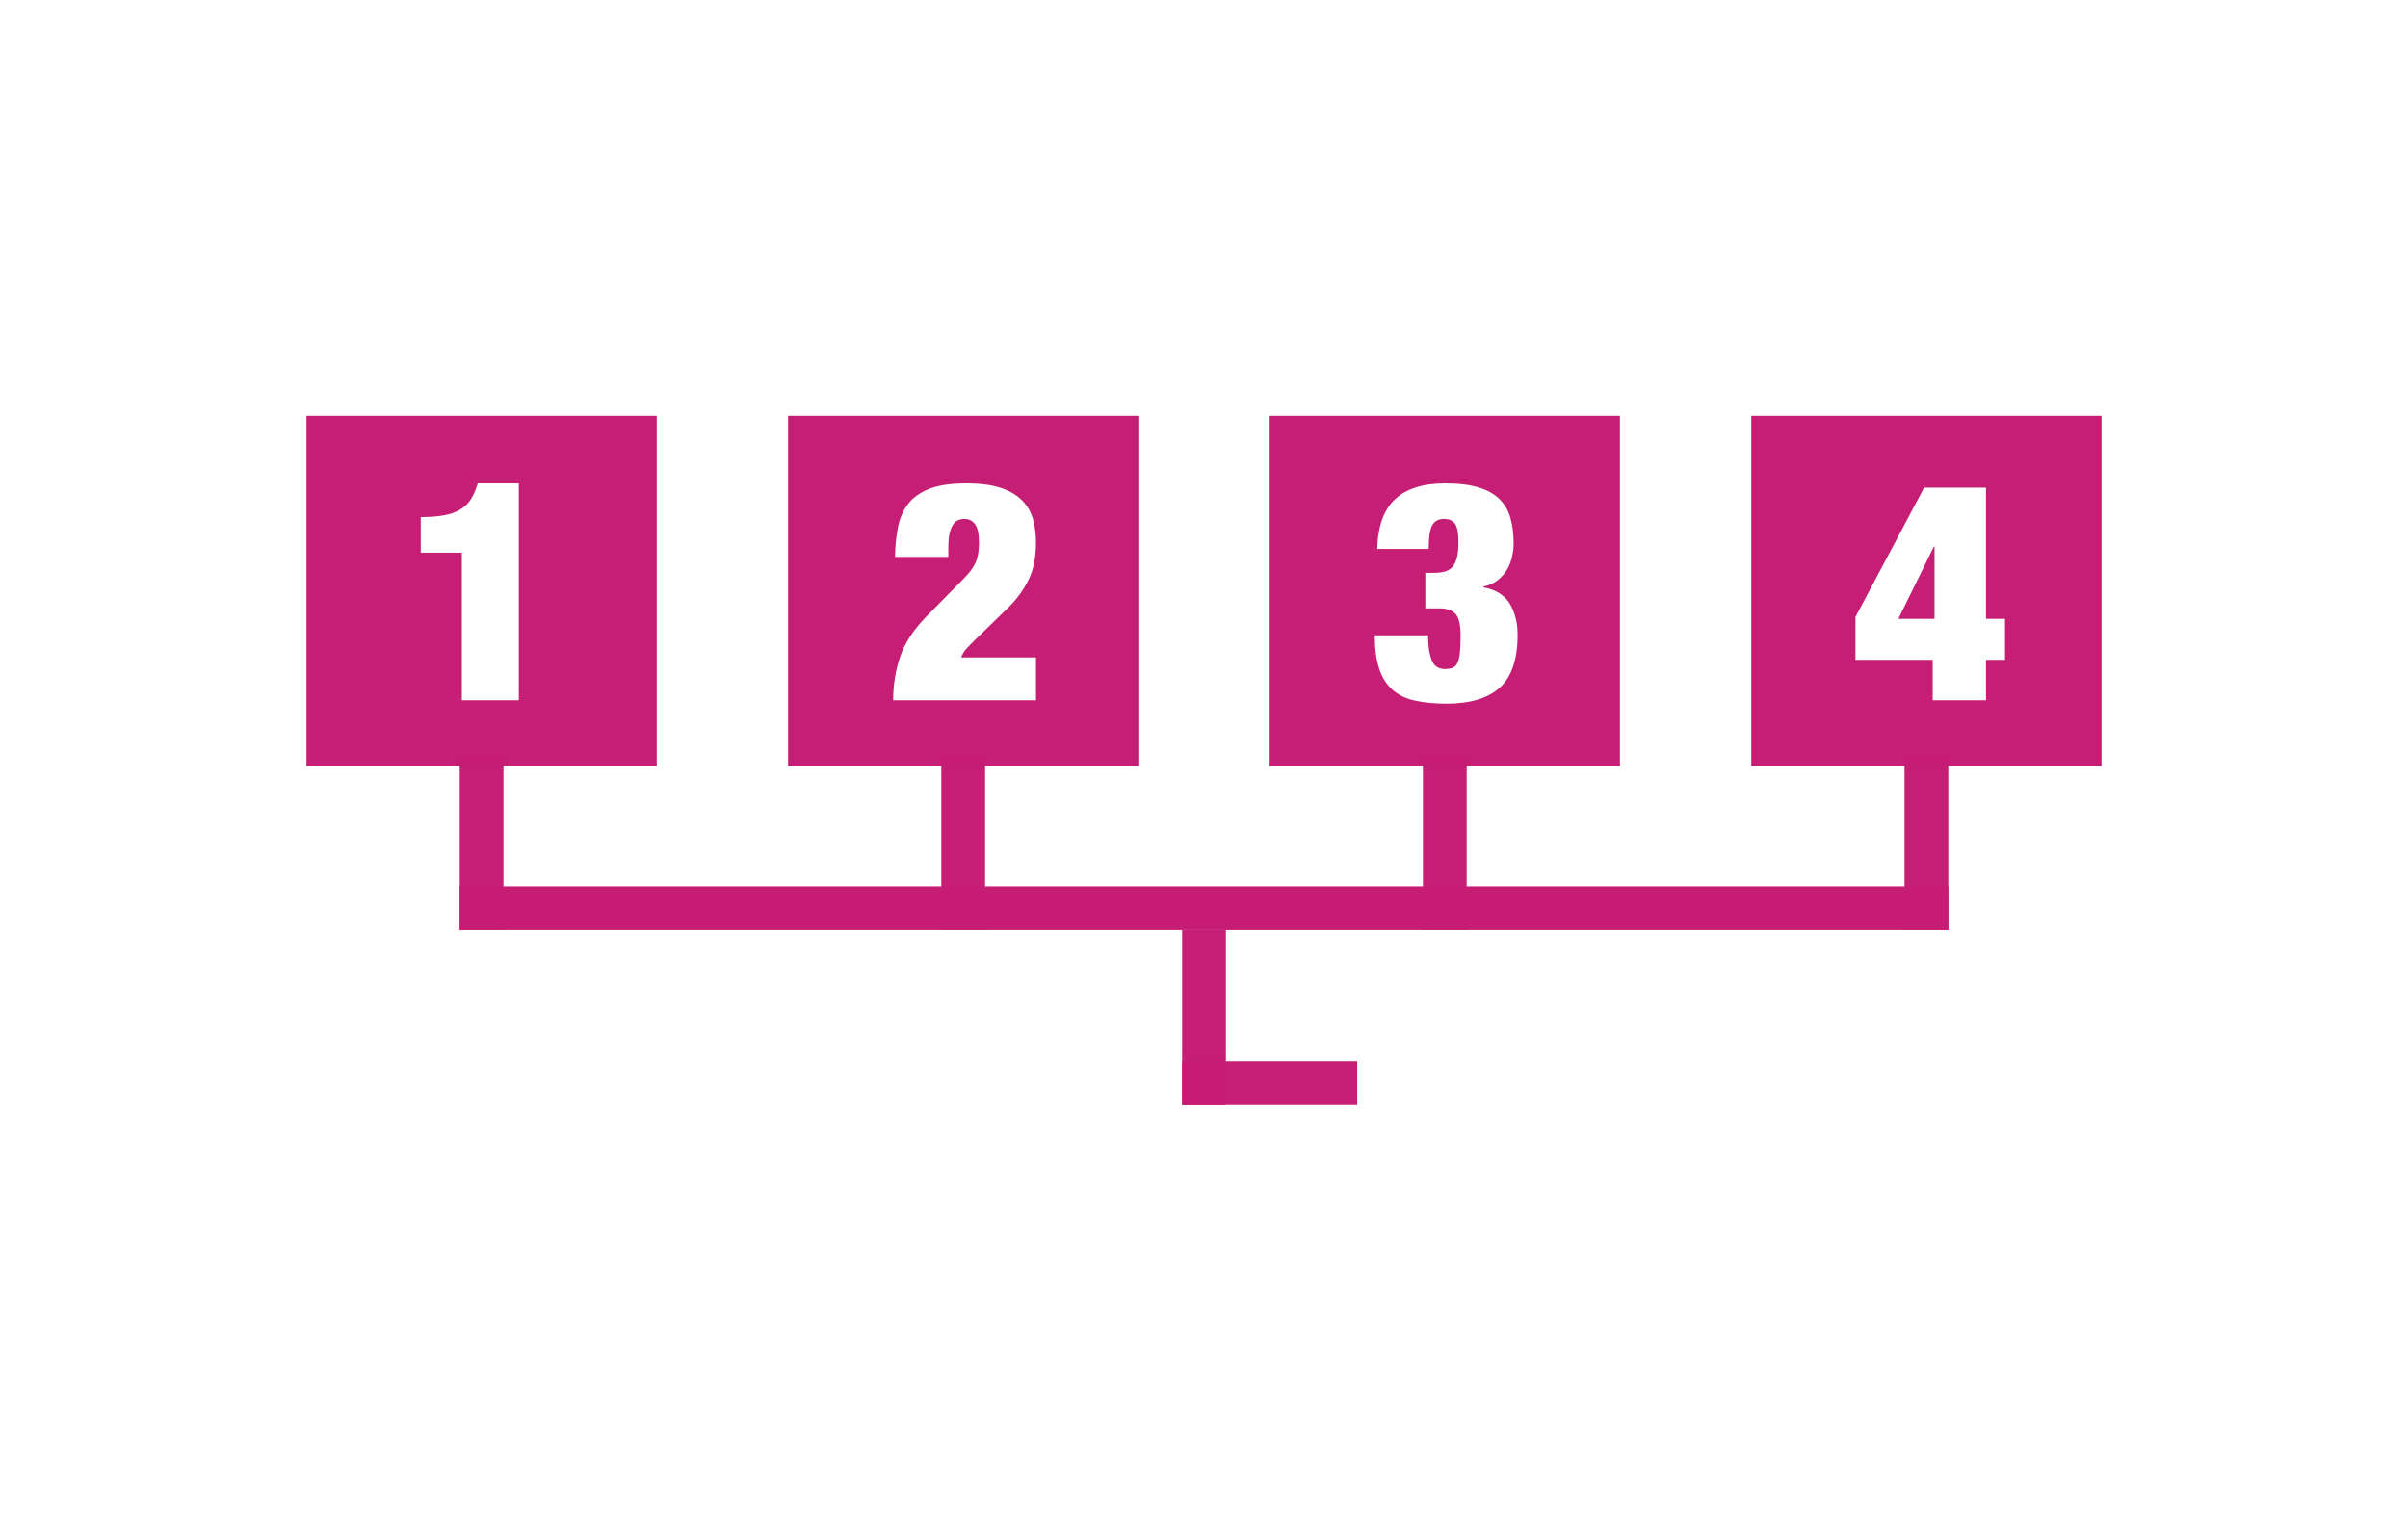
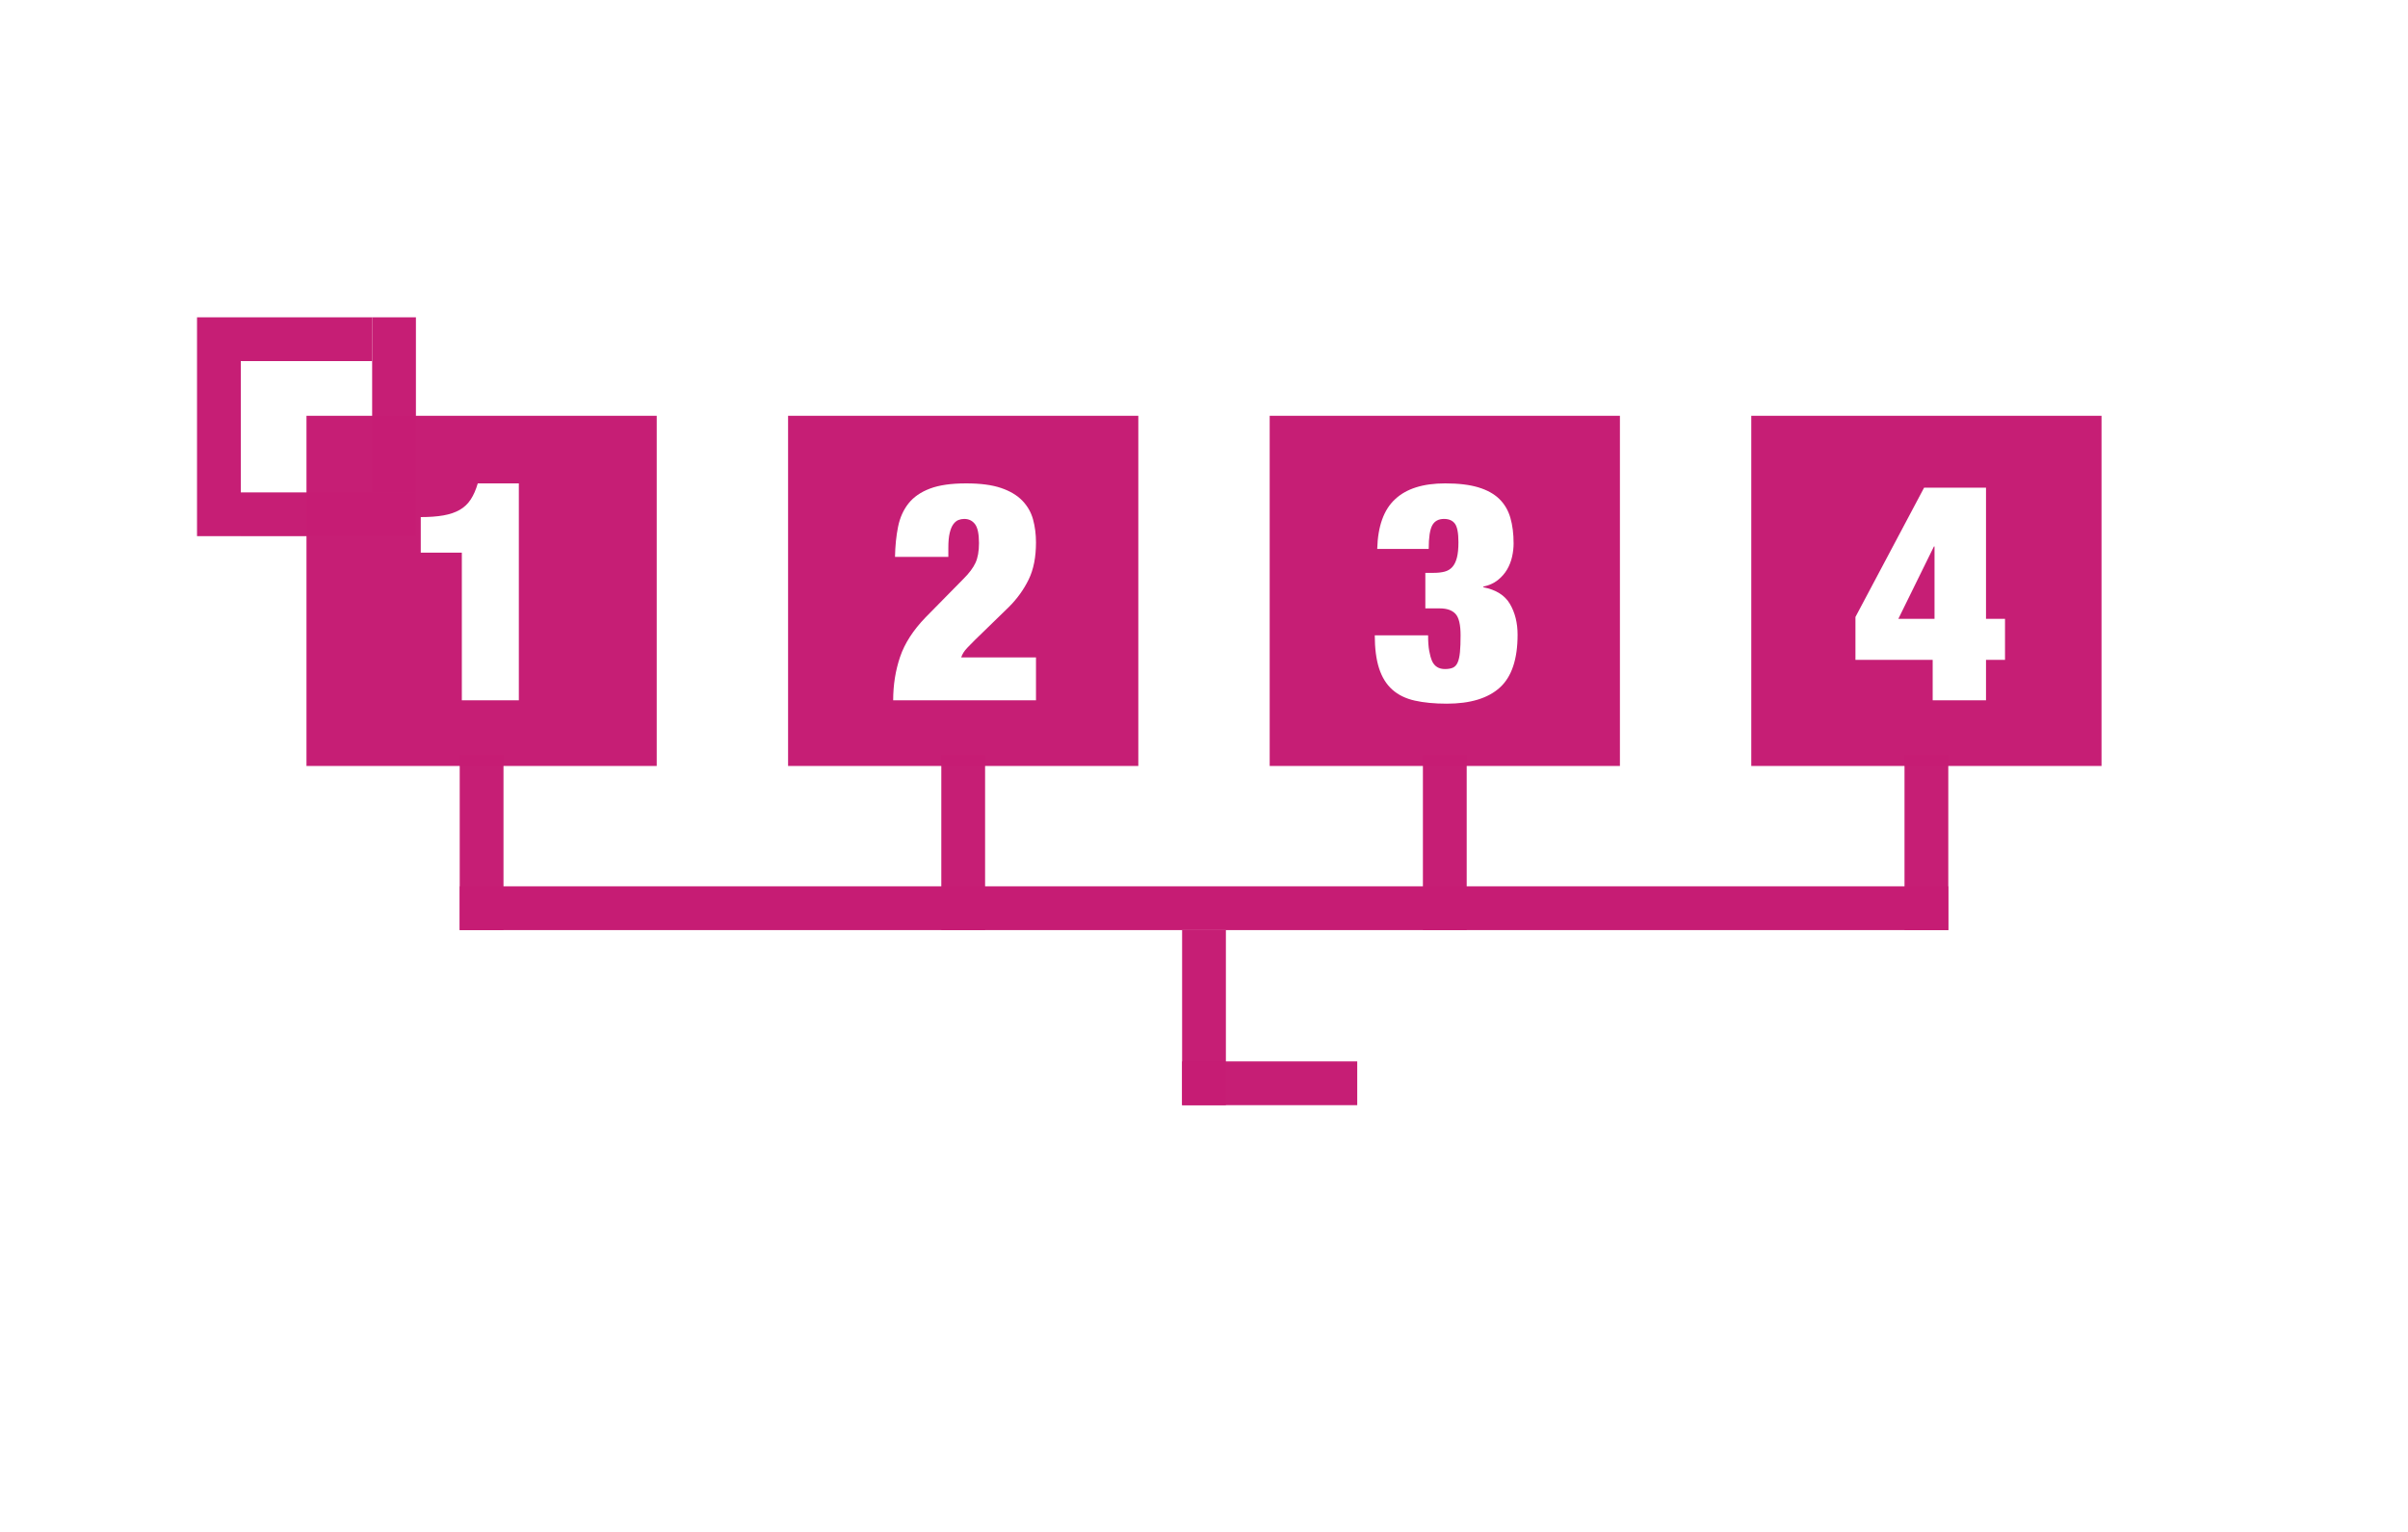
<svg xmlns="http://www.w3.org/2000/svg" width="110px" height="70px" viewBox="0 0 110 70" version="1.1">
  <g id="Algorithm/7" stroke="none" stroke-width="1" fill="none" fill-rule="evenodd">
-     <g id="7" transform="translate(14, 19)">
-       <g id="Operators/Operator1" fill="#C61C74" opacity="0.99">
+     <g id="7" transform="translate(9, 14)">
+       <g id="Operators/Line/Feedback" opacity="0.99" stroke="#C61C74">
+         <g id="Group">
+           <g id="Operators/Line/Horizontal" transform="translate(2, 9)" stroke-width="2">
+             <path d="M0,0.5 L8,0.5" id="path4944-9" />
+           </g>
+           <g id="Operators/Line/Horizontal" transform="translate(1, 6.5) rotate(-90) translate(-1, -6.5) translate(-3, 6)" stroke-width="2">
+             <path d="M0,0.5 L8,0.5" id="path4944-9" />
+           </g>
+           <g id="Operators/Line/Horizontal" transform="translate(4, 1.5) rotate(-180) translate(-4, -1.5) translate(0, 1)" stroke-width="2">
+             <path d="M0,0.5 L8,0.5" id="path4944-9" />
+           </g>
+           <g id="Operators/Line/Horizontal" transform="translate(9, 4.5) rotate(-270) translate(-9, -4.5) translate(5, 4)" stroke-width="2">
+             <path d="M0,0.5 L8,0.5" id="path4944-9" />
+           </g>
+         </g>
+       </g>
+       <g id="Operators/Operator1" transform="translate(5, 5)" fill="#C61C74" opacity="0.99">
        <g id="Operator1">
          <path d="M16,0 L16,16 L0,16 L0,0 L16,0 Z M9.701,3.088 L7.825,3.088 C7.741,3.377 7.634,3.622 7.503,3.823 C7.372,4.024 7.204,4.182 6.999,4.299 C6.794,4.416 6.546,4.5 6.257,4.551 C5.968,4.602 5.622,4.628 5.221,4.628 L5.221,4.628 L5.221,6.252 L7.097,6.252 L7.097,13 L9.701,13 L9.701,3.088 Z" id="Combined-Shape" />
        </g>
      </g>
-       <g id="Operators/Line/Horizontal" transform="translate(8, 19.5) rotate(-270) translate(-8, -19.5) translate(4, 19)" opacity="0.99" stroke="#C61C74" stroke-width="2">
+       <g id="Operators/Line/Horizontal" transform="translate(13, 24.5) rotate(-270) translate(-13, -24.5) translate(9, 24)" opacity="0.99" stroke="#C61C74" stroke-width="2">
        <path d="M0,0.5 L8,0.5" id="path4944-9" />
      </g>
-       <g id="Operators/Operator2" transform="translate(22, 0)" fill="#C61C74" opacity="0.99">
+       <g id="Operators/Operator2" transform="translate(27, 5)" fill="#C61C74" opacity="0.99">
        <g id="Operator2">
          <path d="M16,0 L16,16 L0,16 L0,0 L16,0 Z M8.133,3.088 C7.452,3.088 6.901,3.167 6.481,3.326 C6.061,3.485 5.734,3.711 5.501,4.005 C5.268,4.299 5.109,4.654 5.025,5.069 C4.941,5.484 4.894,5.944 4.885,6.448 L4.885,6.448 L7.321,6.448 L7.321,6.028 C7.321,5.748 7.342,5.522 7.384,5.349 C7.426,5.176 7.482,5.043 7.552,4.95 C7.622,4.857 7.699,4.794 7.783,4.761 C7.867,4.728 7.956,4.712 8.049,4.712 C8.254,4.712 8.418,4.791 8.539,4.95 C8.66,5.109 8.721,5.398 8.721,5.818 C8.721,6.191 8.667,6.492 8.56,6.721 C8.453,6.95 8.273,7.19 8.021,7.442 L8.021,7.442 L6.285,9.206 C5.716,9.794 5.326,10.398 5.116,11.019 C4.906,11.64 4.801,12.3 4.801,13 L4.801,13 L11.325,13 L11.325,11.04 L7.909,11.04 C7.956,10.891 8.047,10.746 8.182,10.606 C8.227,10.559 8.271,10.514 8.313,10.471 L8.313,10.471 L8.553,10.228 L10.093,8.73 C10.466,8.357 10.765,7.941 10.989,7.484 C11.213,7.027 11.325,6.462 11.325,5.79 C11.325,5.417 11.281,5.067 11.192,4.74 C11.103,4.413 10.94,4.126 10.702,3.879 C10.464,3.632 10.14,3.438 9.729,3.298 C9.318,3.158 8.786,3.088 8.133,3.088 Z" id="Combined-Shape" />
        </g>
      </g>
-       <g id="Operators/Line/Horizontal" transform="translate(30, 19.5) rotate(-270) translate(-30, -19.5) translate(26, 19)" opacity="0.99" stroke="#C61C74" stroke-width="2">
+       <g id="Operators/Line/Horizontal" transform="translate(35, 24.5) rotate(-270) translate(-35, -24.5) translate(31, 24)" opacity="0.99" stroke="#C61C74" stroke-width="2">
        <path d="M0,0.5 L8,0.5" id="path4944-9" />
      </g>
-       <g id="Operators/Operator3" transform="translate(44, 0)" fill="#C61C74" opacity="0.99">
+       <g id="Operators/Operator3" transform="translate(49, 5)" fill="#C61C74" opacity="0.99">
        <g id="Operator3">
          <path d="M16,0 L16,16 L0,16 L0,0 L16,0 Z M8.021,3.088 C7.004,3.088 6.238,3.331 5.725,3.816 C5.212,4.292 4.941,5.048 4.913,6.084 L4.913,6.084 L7.265,6.084 C7.265,5.561 7.319,5.202 7.426,5.006 C7.533,4.81 7.713,4.712 7.965,4.712 C8.189,4.712 8.355,4.784 8.462,4.929 C8.569,5.074 8.623,5.356 8.623,5.776 C8.623,6.065 8.6,6.301 8.553,6.483 C8.506,6.665 8.436,6.807 8.343,6.91 C8.25,7.013 8.133,7.083 7.993,7.12 C7.853,7.157 7.685,7.176 7.489,7.176 L7.489,7.176 L7.111,7.176 L7.111,8.8 L7.769,8.8 C8.096,8.8 8.336,8.884 8.49,9.052 C8.644,9.22 8.721,9.547 8.721,10.032 C8.721,10.34 8.712,10.594 8.693,10.795 C8.674,10.996 8.639,11.154 8.588,11.271 C8.537,11.388 8.464,11.467 8.371,11.509 C8.278,11.551 8.156,11.572 8.007,11.572 C7.727,11.572 7.531,11.451 7.419,11.208 C7.363,11.077 7.319,10.919 7.286,10.732 C7.253,10.545 7.237,10.312 7.237,10.032 L7.237,10.032 L4.801,10.032 C4.801,10.629 4.866,11.131 4.997,11.537 C5.128,11.943 5.328,12.267 5.599,12.51 C5.87,12.753 6.213,12.921 6.628,13.014 C7.043,13.107 7.531,13.154 8.091,13.154 C9.164,13.154 9.972,12.909 10.513,12.419 C11.054,11.929 11.325,11.124 11.325,10.004 C11.325,9.463 11.208,8.994 10.975,8.597 C10.742,8.2 10.336,7.946 9.757,7.834 L9.757,7.834 L9.757,7.806 C10.018,7.75 10.238,7.652 10.415,7.512 C10.592,7.372 10.735,7.211 10.842,7.029 C10.949,6.847 11.026,6.651 11.073,6.441 C11.12,6.231 11.143,6.028 11.143,5.832 C11.143,5.393 11.094,5.004 10.996,4.663 C10.898,4.322 10.73,4.035 10.492,3.802 C10.254,3.569 9.934,3.391 9.533,3.27 C9.132,3.149 8.628,3.088 8.021,3.088 Z" id="Combined-Shape" />
        </g>
      </g>
-       <g id="Operators/Line/Horizontal" transform="translate(52, 19.5) rotate(-270) translate(-52, -19.5) translate(48, 19)" opacity="0.99" stroke="#C61C74" stroke-width="2">
+       <g id="Operators/Line/Horizontal" transform="translate(57, 24.5) rotate(-270) translate(-57, -24.5) translate(53, 24)" opacity="0.99" stroke="#C61C74" stroke-width="2">
        <path d="M0,0.5 L8,0.5" id="path4944-9" />
      </g>
-       <g id="Operators/Operator4" transform="translate(66, 0)" fill="#C61C74" opacity="0.99">
+       <g id="Operators/Operator4" transform="translate(71, 5)" fill="#C61C74" opacity="0.99">
        <g id="Operator4">
          <path d="M16,0 L16,16 L0,16 L0,0 L16,0 Z M10.723,3.284 L7.895,3.284 L4.759,9.192 L4.759,11.152 L8.287,11.152 L8.287,13 L10.723,13 L10.723,11.152 L11.591,11.152 L11.591,9.276 L10.723,9.276 L10.723,3.284 Z M8.371,5.972 L8.371,9.276 L6.719,9.276 L8.343,5.972 L8.371,5.972 Z" id="Combined-Shape" />
        </g>
      </g>
-       <g id="Operators/Line/Horizontal" transform="translate(74, 19.5) rotate(-270) translate(-74, -19.5) translate(70, 19)" opacity="0.99" stroke="#C61C74" stroke-width="2">
+       <g id="Operators/Line/Horizontal" transform="translate(79, 24.5) rotate(-270) translate(-79, -24.5) translate(75, 24)" opacity="0.99" stroke="#C61C74" stroke-width="2">
        <path d="M0,0.5 L8,0.5" id="path4944-9" />
      </g>
-       <g id="Group" transform="translate(8, 22)" stroke="#C61C74" stroke-width="2">
+       <g id="Group" transform="translate(13, 27)" stroke="#C61C74" stroke-width="2">
        <g id="Operator/Line/Horizontal4" stroke-linecap="square">
          <path d="M0,0.5 L66,0.5" id="Line" />
        </g>
        <g id="Operators/Line/Horizontal" transform="translate(33, 5.5) rotate(-270) translate(-33, -5.5) translate(29, 5)" opacity="0.99">
          <path d="M0,0.5 L8,0.5" id="path4944-9" />
        </g>
        <g id="Operators/Line/Horizontal" transform="translate(32, 8)" opacity="0.99">
          <path d="M0,0.5 L8,0.5" id="path4944-9" />
        </g>
      </g>
    </g>
  </g>
</svg>
